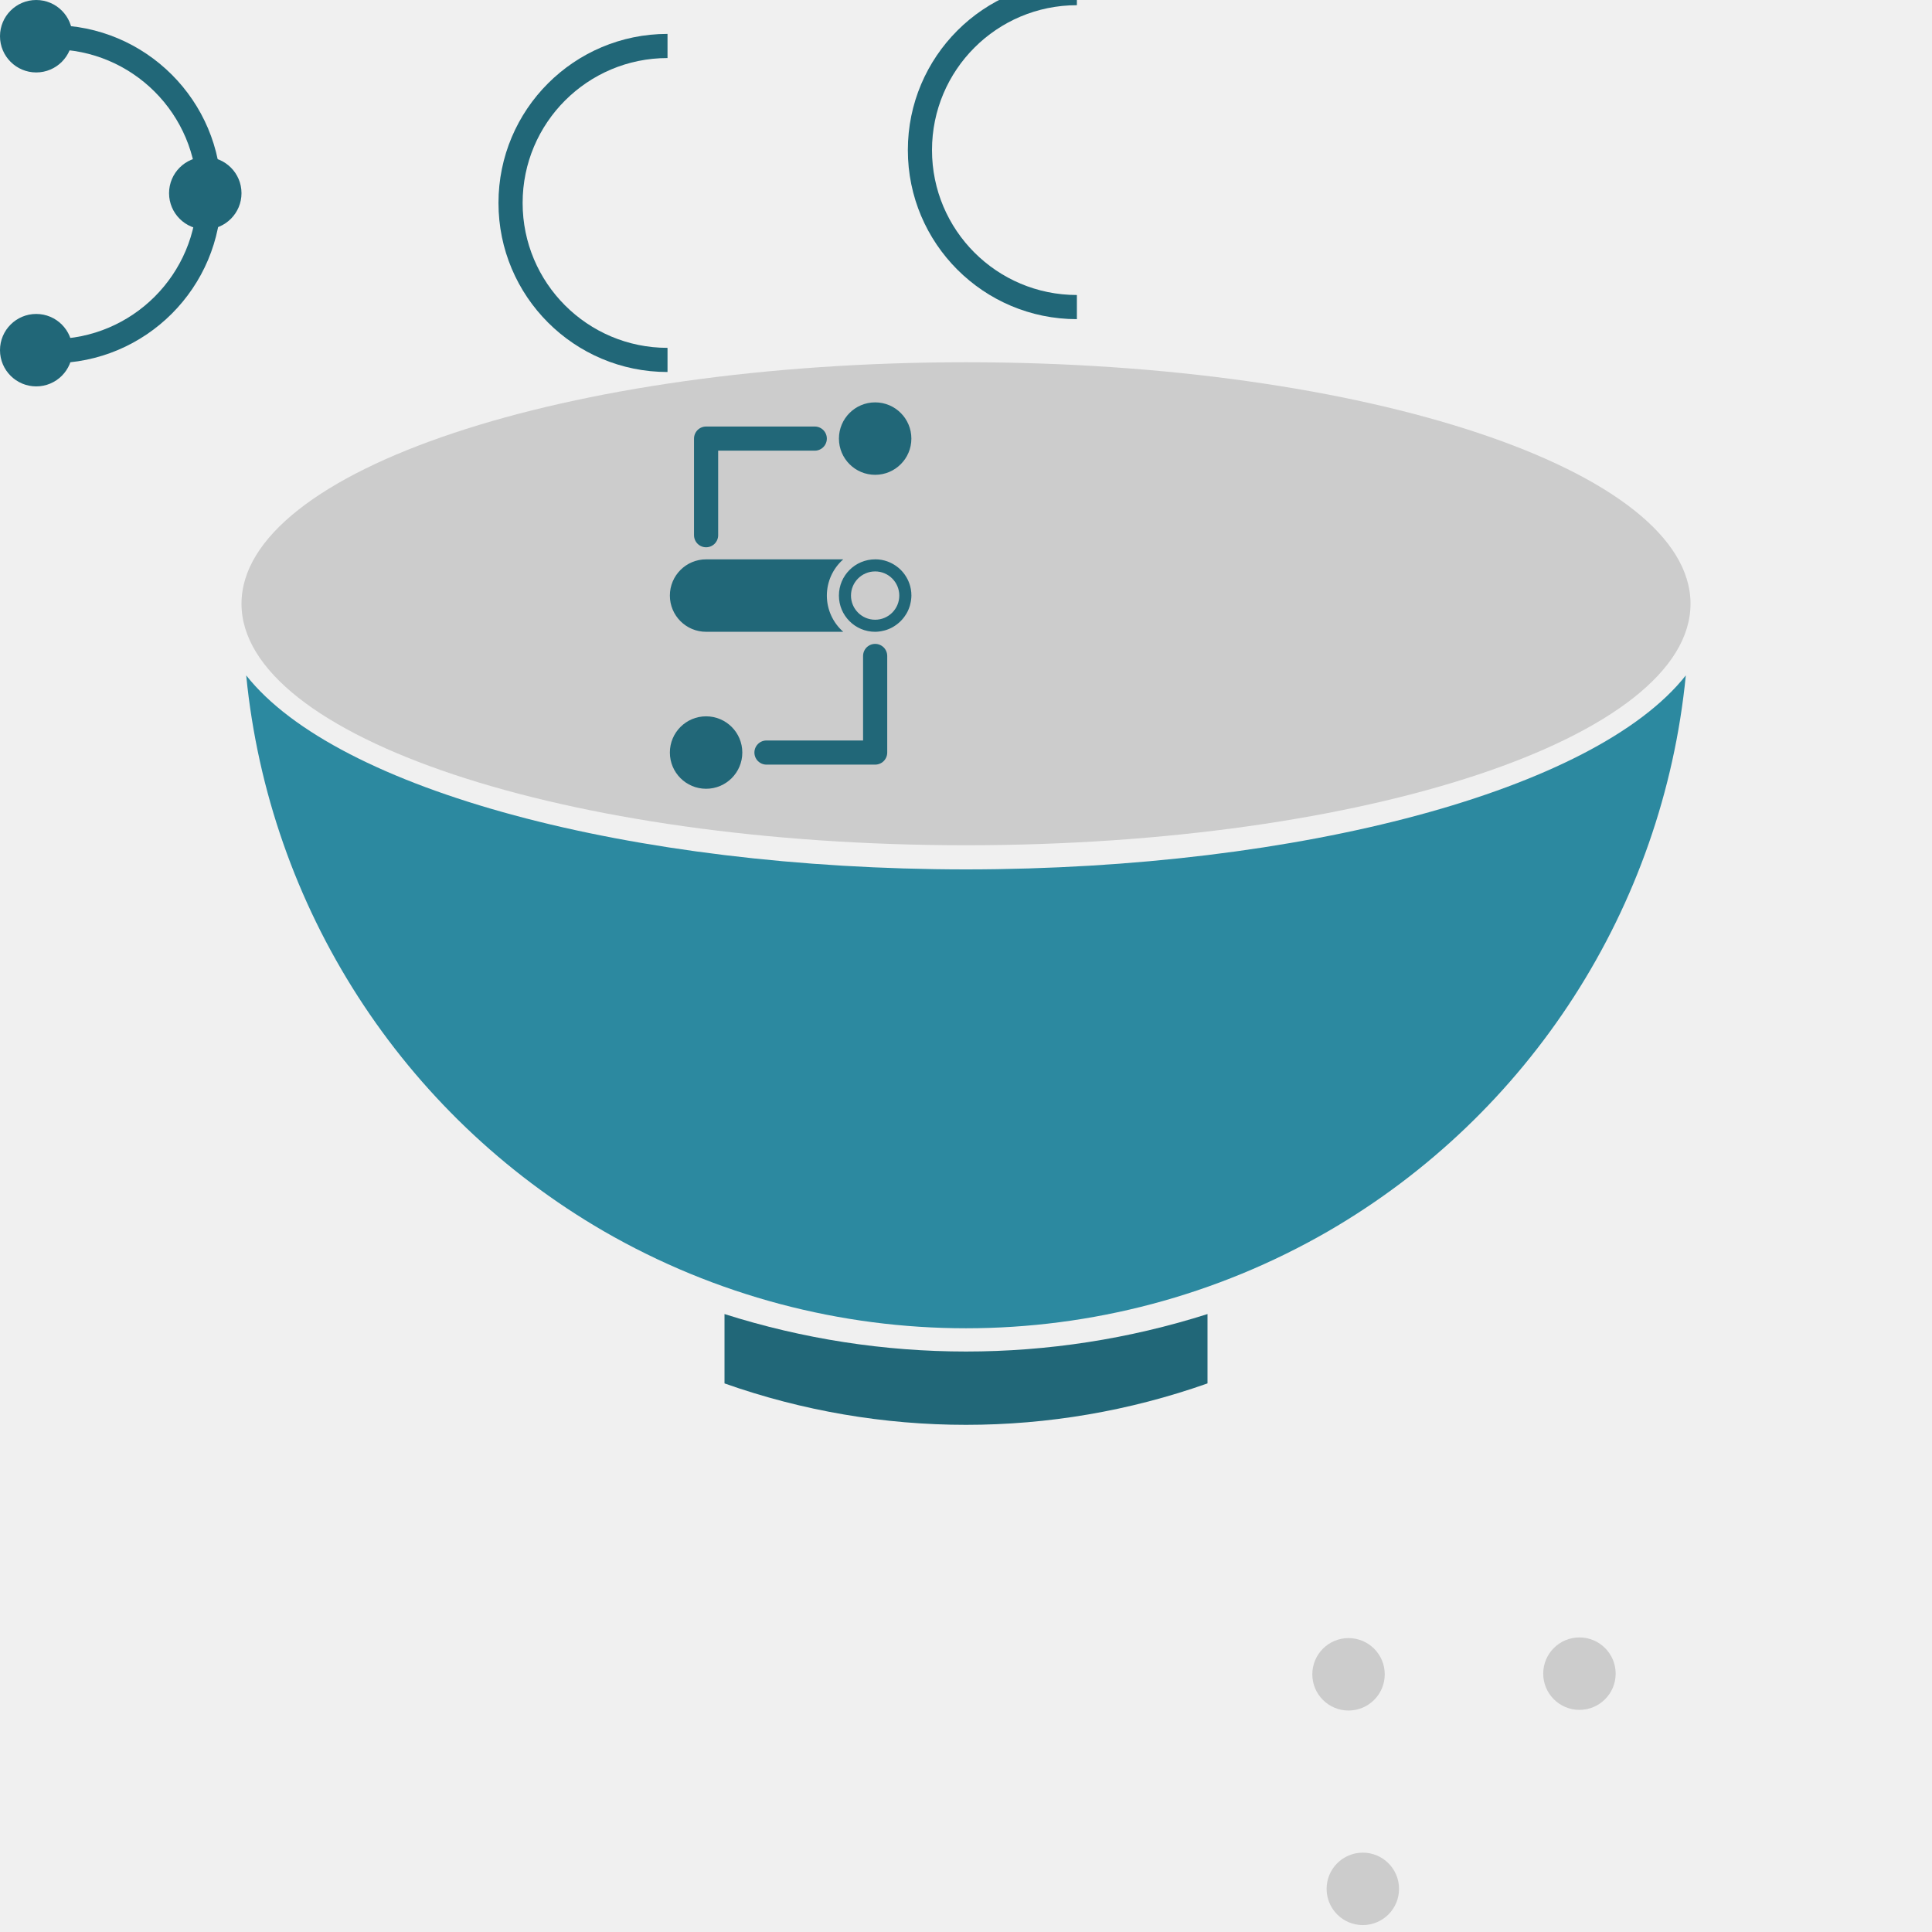
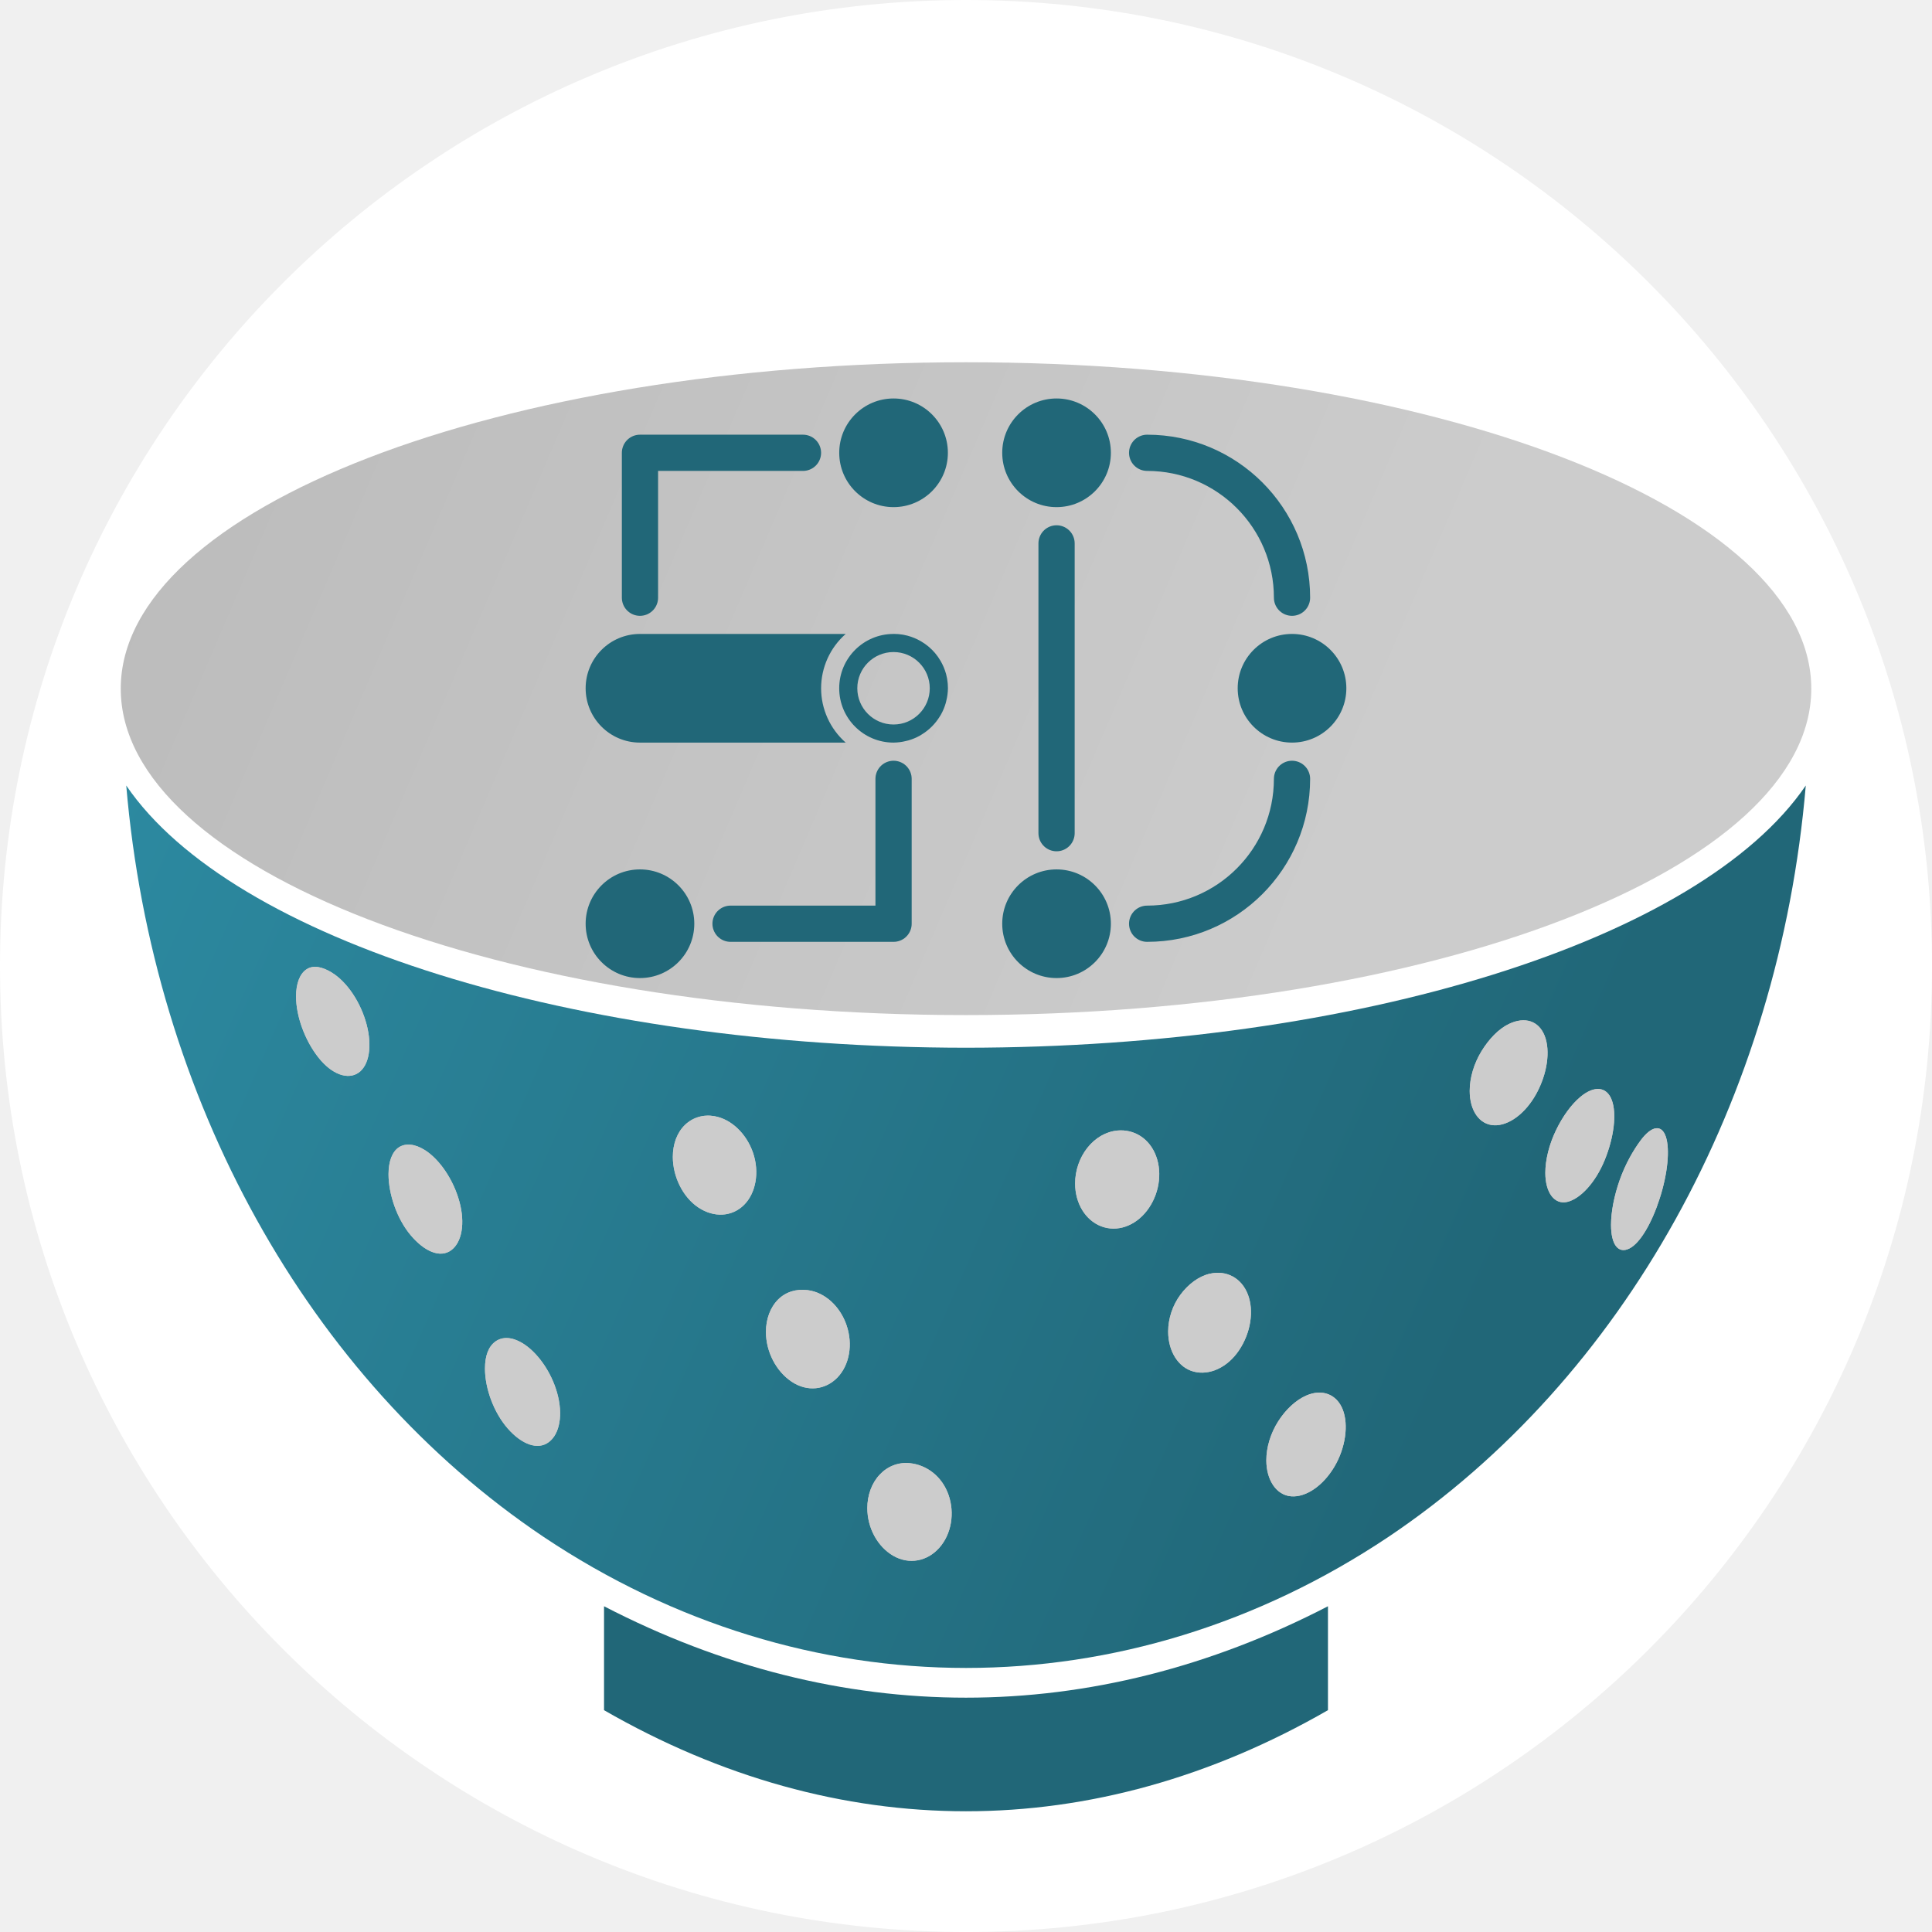
- <svg xmlns="http://www.w3.org/2000/svg" width="400" height="400" viewBox="0 0 105.833 105.833" version="1.1" id="svg1">
-   <defs id="defs1" />
+ <svg xmlns="http://www.w3.org/2000/svg" xmlns:xlink="http://www.w3.org/1999/xlink" width="400" height="400" viewBox="0 0 105.833 105.833" version="1.1" id="svg1">
+   <defs id="defs1">
+     <linearGradient id="linearGradient11">
+       <stop style="stop-color:#bbbbbb;stop-opacity:1;" offset="0" id="stop11" />
+       <stop style="stop-color:#cccccc;stop-opacity:1;" offset="1" id="stop12" />
+     </linearGradient>
+     <linearGradient id="linearGradient9">
+       <stop style="stop-color:#2c89a0;stop-opacity:1;" offset="0" id="stop9" />
+       <stop style="stop-color:#216778;stop-opacity:1;" offset="1" id="stop10" />
+     </linearGradient>
+     <linearGradient xlink:href="#linearGradient9" id="linearGradient10" x1="13.289" y1="37.25" x2="72.567" y2="67.48" gradientUnits="userSpaceOnUse" />
+     <linearGradient xlink:href="#linearGradient11" id="linearGradient12" x1="13.444" y1="19.933" x2="67.352" y2="46.69" gradientUnits="userSpaceOnUse" />
+   </defs>
  <g id="layer1">
-     <g id="g3">
-       <path id="path2" style="fill:#2c89a0;stroke:none;stroke-width:0.265;stroke-opacity:1" d="m 13.487,36.998 a 39.688,39.688 0 0 0 19.586,30.446 39.688,39.688 0 0 0 39.688,0 A 39.688,39.688 0 0 0 92.347,36.998 41.01,14.552 0 0 1 52.917,47.625 41.01,14.552 0 0 1 13.487,36.998 Z" />
-       <path id="path2-5" style="fill:#216778;fill-opacity:1;stroke:none;stroke-width:0.265;stroke-opacity:1" d="m 39.688,71.983 v 3.799 a 39.688,39.688 0 0 0 26.458,-5.2e-4 v -3.799 a 43.656,43.656 0 0 1 -26.458,0 z" />
-       <ellipse style="fill:#cccccc;stroke:none;stroke-width:0.265;stroke-opacity:1" id="path1" cx="52.917" cy="33.073" rx="39.688" ry="13.229" />
-     </g>
-     <circle style="fill:#216778;fill-opacity:1;stroke:none;stroke-width:0.397;stroke-opacity:1" id="path3-4" cx="1.984" cy="1.984" r="1.984" />
-     <circle style="fill:#216778;fill-opacity:1;stroke:none;stroke-width:0.397;stroke-opacity:1" id="path3-610" cx="1.984" cy="19.182" r="1.984" />
-     <circle style="fill:#216778;fill-opacity:1;stroke:none;stroke-width:0.397;stroke-opacity:1" id="path3-0" cx="11.245" cy="10.583" r="1.984" />
-     <circle style="fill:#cccccc;fill-opacity:1;stroke:none;stroke-width:0.397;stroke-opacity:1" id="path3-6" cx="86.52" cy="91.681" r="1.984" />
-     <circle style="fill:#cccccc;fill-opacity:1;stroke:none;stroke-width:0.397;stroke-opacity:1" id="path3-61" cx="73.871" cy="91.717" r="1.984" />
-     <circle style="fill:#cccccc;fill-opacity:1;stroke:none;stroke-width:0.397;stroke-opacity:1" id="path3-2" cx="74.654" cy="103.47" r="1.984" />
-     <path id="path8" style="fill:#216778;fill-opacity:1;stroke:none;stroke-width:0.431;stroke-opacity:1" d="M 2.862,19.897 A 9.26,9.26 0 0 0 12.123,10.637 9.26,9.26 0 0 0 2.862,1.377 V 2.7 a 7.937,7.937 0 0 1 7.937,7.937 7.937,7.937 0 0 1 -7.937,7.938 z" />
-     <path id="path12" style="fill:#216778;fill-opacity:1;stroke:none;stroke-width:0.431;stroke-opacity:1" d="M 27.306 11.118 A 9.26 9.26 0 0 0 36.566 20.378 L 36.566 19.055 A 7.937 7.937 0 0 1 28.629 11.118 A 7.937 7.937 0 0 1 36.566 3.18 L 36.566 1.857 A 9.26 9.26 0 0 0 27.306 11.118 z " />
-     <path id="path8-3" style="fill:#216778;fill-opacity:1;stroke:none;stroke-width:0.431;stroke-opacity:1" d="m 30.218,-1.992 a 9.26,9.26 0 0 0 9.26,-9.26 9.26,9.26 0 0 0 -9.26,-9.26 v 1.323 a 7.937,7.937 0 0 1 7.938,7.938 7.937,7.937 0 0 1 -7.938,7.938 z" />
-     <path id="path13" style="fill:#216778;fill-opacity:1;stroke:none;stroke-width:0.431;stroke-opacity:1" d="M 49.731 8.222 A 9.26 9.26 0 0 0 58.991 17.483 L 58.991 16.16 A 7.937 7.937 0 0 1 51.054 8.222 A 7.937 7.937 0 0 1 58.991 0.285 L 58.991 -1.038 A 9.26 9.26 0 0 0 49.731 8.222 z " />
-     <g id="g14" transform="translate(36.69492,22.04172)">
-       <g id="g8">
-         <circle style="fill:#216778;fill-opacity:1;stroke:none;stroke-width:0.397;stroke-opacity:1" id="path3" cx="11.245" cy="1.984" r="1.984" />
-         <g id="g6" transform="translate(0,-0.2347741)">
-           <g id="g7">
-             <path id="path6" style="fill:#216778;fill-opacity:1;stroke:none;stroke-width:0.397;stroke-opacity:1" d="M 1.984,8.834 C 0.888,8.834 0,9.722 0,10.818 c 0,1.096 0.888,1.984 1.984,1.984 h 7.513 c -0.57,-0.502 -0.898,-1.225 -0.898,-1.984 5.96e-4,-0.76 0.328,-1.483 0.898,-1.984 z m 9.26,0 a 1.984,1.984 0 0 0 -1.984,1.984 1.984,1.984 0 0 0 1.984,1.984 1.984,1.984 0 0 0 0.464,-0.061 1.984,1.984 0 0 0 0.082,-0.02 1.984,1.984 0 0 0 0.412,-0.171 1.984,1.984 0 0 0 0.078,-0.048 1.984,1.984 0 0 0 0.651,-0.651 1.984,1.984 0 0 0 0.048,-0.078 1.984,1.984 0 0 0 0.171,-0.412 1.984,1.984 0 0 0 0.02,-0.082 1.984,1.984 0 0 0 0.061,-0.464 1.984,1.984 0 0 0 -0.007,-0.159 1.984,1.984 0 0 0 -0.002,-0.026 1.984,1.984 0 0 0 -0.02,-0.154 1.984,1.984 0 0 0 -0.004,-0.022 1.984,1.984 0 0 0 -0.03,-0.135 1.984,1.984 0 0 0 -0.007,-0.027 1.984,1.984 0 0 0 -0.187,-0.452 1.984,1.984 0 0 0 -0.025,-0.042 1.984,1.984 0 0 0 -0.061,-0.095 1.984,1.984 0 0 0 -0.021,-0.032 1.984,1.984 0 0 0 -0.087,-0.114 1.984,1.984 0 0 0 -0.027,-0.033 1.984,1.984 0 0 0 -0.214,-0.214 1.984,1.984 0 0 0 -0.033,-0.027 1.984,1.984 0 0 0 -0.114,-0.087 1.984,1.984 0 0 0 -0.032,-0.021 1.984,1.984 0 0 0 -0.095,-0.061 1.984,1.984 0 0 0 -0.042,-0.025 1.984,1.984 0 0 0 -0.452,-0.187 1.984,1.984 0 0 0 -0.027,-0.007 1.984,1.984 0 0 0 -0.135,-0.03 1.984,1.984 0 0 0 -0.022,-0.004 1.984,1.984 0 0 0 -0.154,-0.02 1.984,1.984 0 0 0 -0.026,-0.002 1.984,1.984 0 0 0 -0.159,-0.007 z m 0,0.661 a 1.323,1.323 0 0 1 1.323,1.323 1.323,1.323 0 0 1 -1.323,1.323 1.323,1.323 0 0 1 -1.323,-1.323 1.323,1.323 0 0 1 1.323,-1.323 z" />
+     <circle style="fill:#ffffff;fill-opacity:1;stroke:none;stroke-width:1.323;stroke-linecap:round;stroke-linejoin:round;stroke-dasharray:none;stroke-dashoffset:0;stroke-opacity:1" id="path29" cx="52.917" cy="52.917" r="52.917" />
+     <g id="g29" transform="translate(0,13.34057)">
+       <g id="g3" transform="translate(0,-0.1114035)" />
+       <g id="g1">
+         <g id="g4" transform="matrix(1.166667,0,0,1.351625,-8.819444,-20.16756)">
+           <path id="path2" style="fill:url(#linearGradient10);stroke:none;stroke-width:0.265;stroke-opacity:1" d="m 13.487,36.998 a 39.688,39.688 0 0 0 19.586,30.446 39.688,39.688 0 0 0 39.688,0 A 39.688,39.688 0 0 0 92.347,36.998 41.01,14.552 0 0 1 52.917,47.625 41.01,14.552 0 0 1 13.487,36.998 Z" transform="translate(0,-0.1114036)" />
+           <path id="path2-5" style="fill:#216778;fill-opacity:1;stroke:none;stroke-width:0.403;stroke-opacity:1" d="m 35.921,70.261 v 4.212 c 10.997,5.463 22.994,5.462 33.991,-9.38e-4 v -4.211 c -11.058,4.94 -22.934,4.94 -33.991,0 z" transform="translate(0,-0.1114036)" />
+           <ellipse style="fill:url(#linearGradient12);stroke:none;stroke-width:0.265;stroke-opacity:1" id="path1" cx="52.917" cy="33.073" rx="39.688" ry="13.229" transform="translate(0,-0.1114036)" />
+           <path d="m 84.581,51.282 c 0.522,-0.609 0.994,-0.675 1.194,-0.166 0.2,0.508 0.089,1.491 -0.28,2.489 -0.369,0.998 -0.915,1.825 -1.434,2.047 -0.519,0.222 -0.858,-0.157 -0.858,-0.959 0,-0.526 0.146,-1.18 0.407,-1.818 0.261,-0.638 0.629,-1.193 0.972,-1.593 z M 68.895,61.609 c 0.751,-0.282 1.431,-0.048 1.711,0.569 0.281,0.617 0.133,1.557 -0.398,2.325 -0.531,0.767 -1.33,1.238 -2.024,1.191 -0.694,-0.046 -1.166,-0.657 -1.166,-1.46 0,-0.526 0.2,-1.093 0.555,-1.576 0.355,-0.483 0.83,-0.864 1.322,-1.049 z m -18.634,2.74 c 0.8,0.065 1.525,0.529 1.832,1.279 0.307,0.75 0.137,1.599 -0.43,2.151 -0.567,0.552 -1.42,0.693 -2.159,0.326 -0.739,-0.367 -1.221,-1.13 -1.221,-1.932 0,-0.526 0.208,-1.014 0.579,-1.356 0.371,-0.342 0.874,-0.51 1.398,-0.468 z M 32.076,59.478 c 0.712,0.369 1.365,1.164 1.645,2.031 0.281,0.866 0.126,1.651 -0.393,1.988 -0.518,0.337 -1.268,0.098 -1.927,-0.55 -0.658,-0.648 -1.07,-1.625 -1.07,-2.428 0,-0.526 0.168,-0.904 0.499,-1.105 0.33,-0.201 0.778,-0.177 1.245,0.065 z m 49.692,-9.975 c 0.653,-0.467 1.232,-0.417 1.47,0.131 0.238,0.547 0.106,1.508 -0.333,2.434 -0.44,0.926 -1.151,1.57 -1.754,1.694 -0.603,0.124 -1.033,-0.373 -1.033,-1.176 0,-0.526 0.177,-1.142 0.492,-1.712 0.315,-0.57 0.73,-1.065 1.159,-1.371 z m -17.409,7.171 c 0.787,-0.158 1.494,0.171 1.792,0.838 0.298,0.667 0.133,1.562 -0.417,2.267 -0.551,0.705 -1.392,1.023 -2.119,0.862 -0.727,-0.161 -1.206,-0.821 -1.206,-1.624 0,-0.526 0.207,-1.063 0.574,-1.492 0.368,-0.429 0.861,-0.748 1.377,-0.852 z m -18.872,0.665 c 0.798,0.087 1.517,0.649 1.822,1.423 0.305,0.775 0.137,1.61 -0.428,2.116 -0.564,0.506 -1.414,0.593 -2.147,0.173 -0.733,-0.42 -1.211,-1.217 -1.211,-2.02 0,-0.526 0.207,-0.999 0.574,-1.315 0.368,-0.316 0.865,-0.435 1.388,-0.378 z M 27.51,51.662 c 0.703,0.386 1.342,1.21 1.619,2.084 0.277,0.874 0.124,1.654 -0.388,1.977 -0.512,0.322 -1.247,0.056 -1.896,-0.608 -0.65,-0.664 -1.043,-1.672 -1.043,-2.475 0,-0.526 0.177,-0.92 0.492,-1.094 0.315,-0.174 0.755,-0.136 1.216,0.117 z m 50.901,-5.113 c 0.742,-0.306 1.397,-0.13 1.675,0.48 0.278,0.611 0.124,1.537 -0.389,2.346 -0.513,0.809 -1.302,1.306 -1.987,1.281 -0.686,-0.025 -1.143,-0.59 -1.143,-1.393 0,-0.526 0.197,-1.102 0.547,-1.6 0.35,-0.498 0.811,-0.914 1.298,-1.115 z m -18.393,4.321 c 0.8,-0.065 1.518,0.327 1.823,1.034 0.305,0.706 0.136,1.579 -0.427,2.212 -0.564,0.633 -1.414,0.881 -2.153,0.634 -0.739,-0.247 -1.221,-0.931 -1.221,-1.734 0,-0.526 0.208,-1.048 0.579,-1.45 0.371,-0.403 0.874,-0.653 1.399,-0.695 z M 41.106,50.288 c 0.794,0.119 1.509,0.714 1.814,1.491 0.305,0.777 0.135,1.622 -0.426,2.105 -0.561,0.483 -1.405,0.526 -2.138,0.108 -0.733,-0.417 -1.205,-1.252 -1.205,-2.055 0,-0.526 0.205,-0.993 0.571,-1.296 0.366,-0.304 0.864,-0.432 1.384,-0.354 z M 23.156,44.477 c 0.707,0.379 1.345,1.204 1.616,2.091 0.271,0.887 0.121,1.66 -0.379,1.959 -0.5,0.299 -1.256,0.072 -1.888,-0.622 -0.633,-0.694 -1.045,-1.67 -1.045,-2.472 0,-0.526 0.178,-0.922 0.496,-1.1 0.317,-0.178 0.737,-0.105 1.201,0.143 z" style="fill:#cccccc;fill-opacity:1;stroke:none;stroke-width:0.397;stroke-opacity:1" id="circle3155" />
+           <path style="fill:#cccccc;fill-opacity:1;stroke:none;stroke-width:0.397;stroke-opacity:1" d="m 23.156,44.477 c 0.707,0.379 1.345,1.204 1.616,2.091 0.271,0.887 0.121,1.66 -0.379,1.959 -0.5,0.299 -1.256,0.072 -1.888,-0.622 -0.633,-0.694 -1.045,-1.67 -1.045,-2.472 0,-0.526 0.178,-0.922 0.496,-1.1 0.317,-0.178 0.737,-0.105 1.201,0.143 z" id="path28" />
+           <path style="fill:#cccccc;fill-opacity:1;stroke:none;stroke-width:0.397;stroke-opacity:1" d="m 41.106,50.288 c 0.794,0.119 1.509,0.714 1.814,1.491 0.305,0.777 0.135,1.622 -0.426,2.105 -0.561,0.483 -1.405,0.526 -2.138,0.108 -0.733,-0.417 -1.205,-1.252 -1.205,-2.055 0,-0.526 0.205,-0.993 0.571,-1.296 0.366,-0.304 0.864,-0.432 1.384,-0.354 z" id="path27" />
+           <path style="fill:#cccccc;fill-opacity:1;stroke:none;stroke-width:0.397;stroke-opacity:1" d="m 60.018,50.87 c 0.8,-0.065 1.518,0.327 1.823,1.034 0.305,0.706 0.136,1.579 -0.427,2.212 -0.564,0.633 -1.414,0.881 -2.153,0.634 -0.739,-0.247 -1.221,-0.931 -1.221,-1.734 0,-0.526 0.208,-1.048 0.579,-1.45 0.371,-0.403 0.874,-0.653 1.399,-0.695 z" id="path26" />
+           <path style="fill:#cccccc;fill-opacity:1;stroke:none;stroke-width:0.397;stroke-opacity:1" d="m 78.411,46.549 c 0.742,-0.306 1.397,-0.13 1.675,0.48 0.278,0.611 0.124,1.537 -0.389,2.346 -0.513,0.809 -1.302,1.306 -1.987,1.281 -0.686,-0.025 -1.143,-0.59 -1.143,-1.393 0,-0.526 0.197,-1.102 0.547,-1.6 0.35,-0.498 0.811,-0.914 1.298,-1.115 z" id="path25" />
+           <path style="fill:#cccccc;fill-opacity:1;stroke:none;stroke-width:0.397;stroke-opacity:1" d="m 27.51,51.662 c 0.703,0.386 1.342,1.21 1.619,2.084 0.277,0.874 0.124,1.654 -0.388,1.977 -0.512,0.322 -1.247,0.056 -1.896,-0.608 -0.65,-0.664 -1.043,-1.672 -1.043,-2.475 0,-0.526 0.177,-0.92 0.492,-1.094 0.315,-0.174 0.755,-0.136 1.216,0.117 z" id="path24" />
+           <path style="fill:#cccccc;fill-opacity:1;stroke:none;stroke-width:0.397;stroke-opacity:1" d="m 45.487,57.339 c 0.798,0.087 1.517,0.649 1.822,1.423 0.305,0.775 0.137,1.61 -0.428,2.116 -0.564,0.506 -1.414,0.593 -2.147,0.173 -0.733,-0.42 -1.211,-1.217 -1.211,-2.02 0,-0.526 0.207,-0.999 0.574,-1.315 0.368,-0.316 0.865,-0.435 1.388,-0.378 z" id="path23" />
+           <path style="fill:#cccccc;fill-opacity:1;stroke:none;stroke-width:0.397;stroke-opacity:1" d="m 64.359,56.674 c 0.787,-0.158 1.494,0.171 1.792,0.838 0.298,0.667 0.133,1.562 -0.417,2.267 -0.551,0.705 -1.392,1.023 -2.119,0.862 -0.727,-0.161 -1.206,-0.821 -1.206,-1.624 0,-0.526 0.207,-1.063 0.574,-1.492 0.368,-0.429 0.861,-0.748 1.377,-0.852 z" id="path22" />
+           <path style="fill:#cccccc;fill-opacity:1;stroke:none;stroke-width:0.397;stroke-opacity:1" d="m 81.768,49.502 c 0.653,-0.467 1.232,-0.417 1.47,0.131 0.238,0.547 0.106,1.508 -0.333,2.434 -0.44,0.926 -1.151,1.57 -1.754,1.694 -0.603,0.124 -1.033,-0.373 -1.033,-1.176 0,-0.526 0.177,-1.142 0.492,-1.712 0.315,-0.57 0.73,-1.065 1.159,-1.371 z" id="path21" />
+           <path style="fill:#cccccc;fill-opacity:1;stroke:none;stroke-width:0.397;stroke-opacity:1" d="m 32.076,59.478 c 0.712,0.369 1.365,1.164 1.645,2.031 0.281,0.866 0.126,1.651 -0.393,1.988 -0.518,0.337 -1.268,0.098 -1.927,-0.55 -0.658,-0.648 -1.07,-1.625 -1.07,-2.428 0,-0.526 0.168,-0.904 0.499,-1.105 0.33,-0.201 0.778,-0.177 1.245,0.065 z" id="path20" />
+           <path style="fill:#cccccc;fill-opacity:1;stroke:none;stroke-width:0.397;stroke-opacity:1" d="m 50.261,64.35 c 0.8,0.065 1.525,0.529 1.832,1.279 0.307,0.75 0.137,1.599 -0.43,2.151 -0.567,0.552 -1.42,0.693 -2.159,0.326 -0.739,-0.367 -1.221,-1.13 -1.221,-1.932 0,-0.526 0.208,-1.014 0.579,-1.356 0.371,-0.342 0.874,-0.51 1.398,-0.468 z" id="path19" />
+           <path style="fill:#cccccc;fill-opacity:1;stroke:none;stroke-width:0.397;stroke-opacity:1" d="m 68.895,61.609 c 0.751,-0.282 1.431,-0.048 1.711,0.569 0.281,0.617 0.133,1.557 -0.398,2.325 -0.531,0.767 -1.33,1.238 -2.024,1.191 -0.694,-0.046 -1.166,-0.657 -1.166,-1.46 0,-0.526 0.2,-1.093 0.555,-1.576 0.355,-0.483 0.83,-0.864 1.322,-1.049 z" id="path18" />
+           <path style="fill:#cccccc;fill-opacity:1;stroke:none;stroke-width:0.397;stroke-opacity:1" d="m 84.581,51.282 c 0.522,-0.609 0.994,-0.675 1.194,-0.166 0.2,0.508 0.089,1.491 -0.28,2.489 -0.369,0.998 -0.915,1.825 -1.434,2.047 -0.519,0.222 -0.858,-0.157 -0.858,-0.959 0,-0.526 0.146,-1.18 0.407,-1.818 0.261,-0.638 0.629,-1.193 0.972,-1.593 z" id="circle4197" />
+         </g>
+         <g id="g17" transform="matrix(1.5,0,0,1.5,32.08073,8.487556)">
+           <g id="g16" transform="translate(15.21354)">
+             <g id="g2">
+               <g id="g14" transform="translate(-15.21354)">
+                 <g id="g8">
+                   <circle style="fill:#216778;fill-opacity:1;stroke:none;stroke-width:0.397;stroke-opacity:1" id="path3" cx="11.245" cy="1.984" r="1.984" />
+                   <g id="g6" transform="translate(0,-0.2347741)">
+                     <g id="g7">
+                       <path id="path6" style="fill:#216778;fill-opacity:1;stroke:none;stroke-width:0.397;stroke-opacity:1" d="M 1.984,8.834 C 0.888,8.834 0,9.722 0,10.818 c 0,1.096 0.888,1.984 1.984,1.984 h 7.513 c -0.57,-0.502 -0.898,-1.225 -0.898,-1.984 5.96e-4,-0.76 0.328,-1.483 0.898,-1.984 z m 9.26,0 a 1.984,1.984 0 0 0 -1.984,1.984 1.984,1.984 0 0 0 1.984,1.984 1.984,1.984 0 0 0 0.464,-0.061 1.984,1.984 0 0 0 0.082,-0.02 1.984,1.984 0 0 0 0.412,-0.171 1.984,1.984 0 0 0 0.078,-0.048 1.984,1.984 0 0 0 0.651,-0.651 1.984,1.984 0 0 0 0.048,-0.078 1.984,1.984 0 0 0 0.171,-0.412 1.984,1.984 0 0 0 0.02,-0.082 1.984,1.984 0 0 0 0.061,-0.464 1.984,1.984 0 0 0 -0.007,-0.159 1.984,1.984 0 0 0 -0.002,-0.026 1.984,1.984 0 0 0 -0.02,-0.154 1.984,1.984 0 0 0 -0.004,-0.022 1.984,1.984 0 0 0 -0.03,-0.135 1.984,1.984 0 0 0 -0.007,-0.027 1.984,1.984 0 0 0 -0.187,-0.452 1.984,1.984 0 0 0 -0.025,-0.042 1.984,1.984 0 0 0 -0.061,-0.095 1.984,1.984 0 0 0 -0.021,-0.032 1.984,1.984 0 0 0 -0.087,-0.114 1.984,1.984 0 0 0 -0.027,-0.033 1.984,1.984 0 0 0 -0.214,-0.214 1.984,1.984 0 0 0 -0.033,-0.027 1.984,1.984 0 0 0 -0.114,-0.087 1.984,1.984 0 0 0 -0.032,-0.021 1.984,1.984 0 0 0 -0.095,-0.061 1.984,1.984 0 0 0 -0.042,-0.025 1.984,1.984 0 0 0 -0.452,-0.187 1.984,1.984 0 0 0 -0.027,-0.007 1.984,1.984 0 0 0 -0.135,-0.03 1.984,1.984 0 0 0 -0.022,-0.004 1.984,1.984 0 0 0 -0.154,-0.02 1.984,1.984 0 0 0 -0.026,-0.002 1.984,1.984 0 0 0 -0.159,-0.007 z m 0,0.661 a 1.323,1.323 0 0 1 1.323,1.323 1.323,1.323 0 0 1 -1.323,1.323 1.323,1.323 0 0 1 -1.323,-1.323 1.323,1.323 0 0 1 1.323,-1.323 z" />
+                     </g>
+                   </g>
+                   <circle style="fill:#216778;fill-opacity:1;stroke:none;stroke-width:0.397;stroke-opacity:1" id="path3-9" cx="1.984" cy="19.182" r="1.984" />
+                 </g>
+                 <path style="fill:none;fill-opacity:1;stroke:#216778;stroke-width:1.323;stroke-linecap:round;stroke-linejoin:round;stroke-dasharray:none;stroke-opacity:1" d="M 7.937,1.984 H 1.984 v 5.292" id="path14" />
+                 <path style="fill:none;fill-opacity:1;stroke:#216778;stroke-width:1.323;stroke-linecap:round;stroke-linejoin:round;stroke-dasharray:none;stroke-opacity:1" d="M 5.292,19.182 H 11.245 V 13.891" id="path14-1" />
+               </g>
+               <circle style="fill:#216778;fill-opacity:1;stroke:none;stroke-width:0.397;stroke-opacity:1" id="path3-4" cx="1.984" cy="1.984" r="1.984" />
+               <circle style="fill:#216778;fill-opacity:1;stroke:none;stroke-width:0.397;stroke-opacity:1" id="path3-610" cx="1.984" cy="19.182" r="1.984" />
+               <circle style="fill:#216778;fill-opacity:1;stroke:none;stroke-width:0.397;stroke-opacity:1" id="path3-0" cx="10.583" cy="10.583" r="1.984" />
+               <path style="fill:none;fill-opacity:1;stroke:#216778;stroke-width:1.323;stroke-linecap:round;stroke-linejoin:round;stroke-dasharray:none;stroke-opacity:1" id="path15" d="M 10.583,13.891 A 5.292,5.292 0 0 1 5.292,19.182" />
+               <path style="fill:none;fill-opacity:1;stroke:#216778;stroke-width:1.323;stroke-linecap:round;stroke-linejoin:round;stroke-dasharray:none;stroke-opacity:1" id="path15-0" d="M -1.984,5.292 A 5.292,5.292 0 0 1 -7.276,10.583" transform="rotate(-90)" />
+               <path style="fill:none;fill-opacity:1;stroke:#216778;stroke-width:1.323;stroke-linecap:round;stroke-linejoin:round;stroke-dasharray:none;stroke-dashoffset:3.307;stroke-opacity:1" d="M 1.984,5.292 V 15.875" id="path16" />
+             </g>
          </g>
        </g>
-         <circle style="fill:#216778;fill-opacity:1;stroke:none;stroke-width:0.397;stroke-opacity:1" id="path3-9" cx="1.984" cy="19.182" r="1.984" />
      </g>
-       <path style="fill:none;fill-opacity:1;stroke:#216778;stroke-width:1.323;stroke-linecap:round;stroke-linejoin:round;stroke-dasharray:none;stroke-opacity:1" d="M 7.937,1.984 H 1.984 v 5.292" id="path14" />
-       <path style="fill:none;fill-opacity:1;stroke:#216778;stroke-width:1.323;stroke-linecap:round;stroke-linejoin:round;stroke-dasharray:none;stroke-opacity:1" d="M 5.292,19.182 H 11.245 V 13.891" id="path14-1" />
    </g>
  </g>
</svg>
